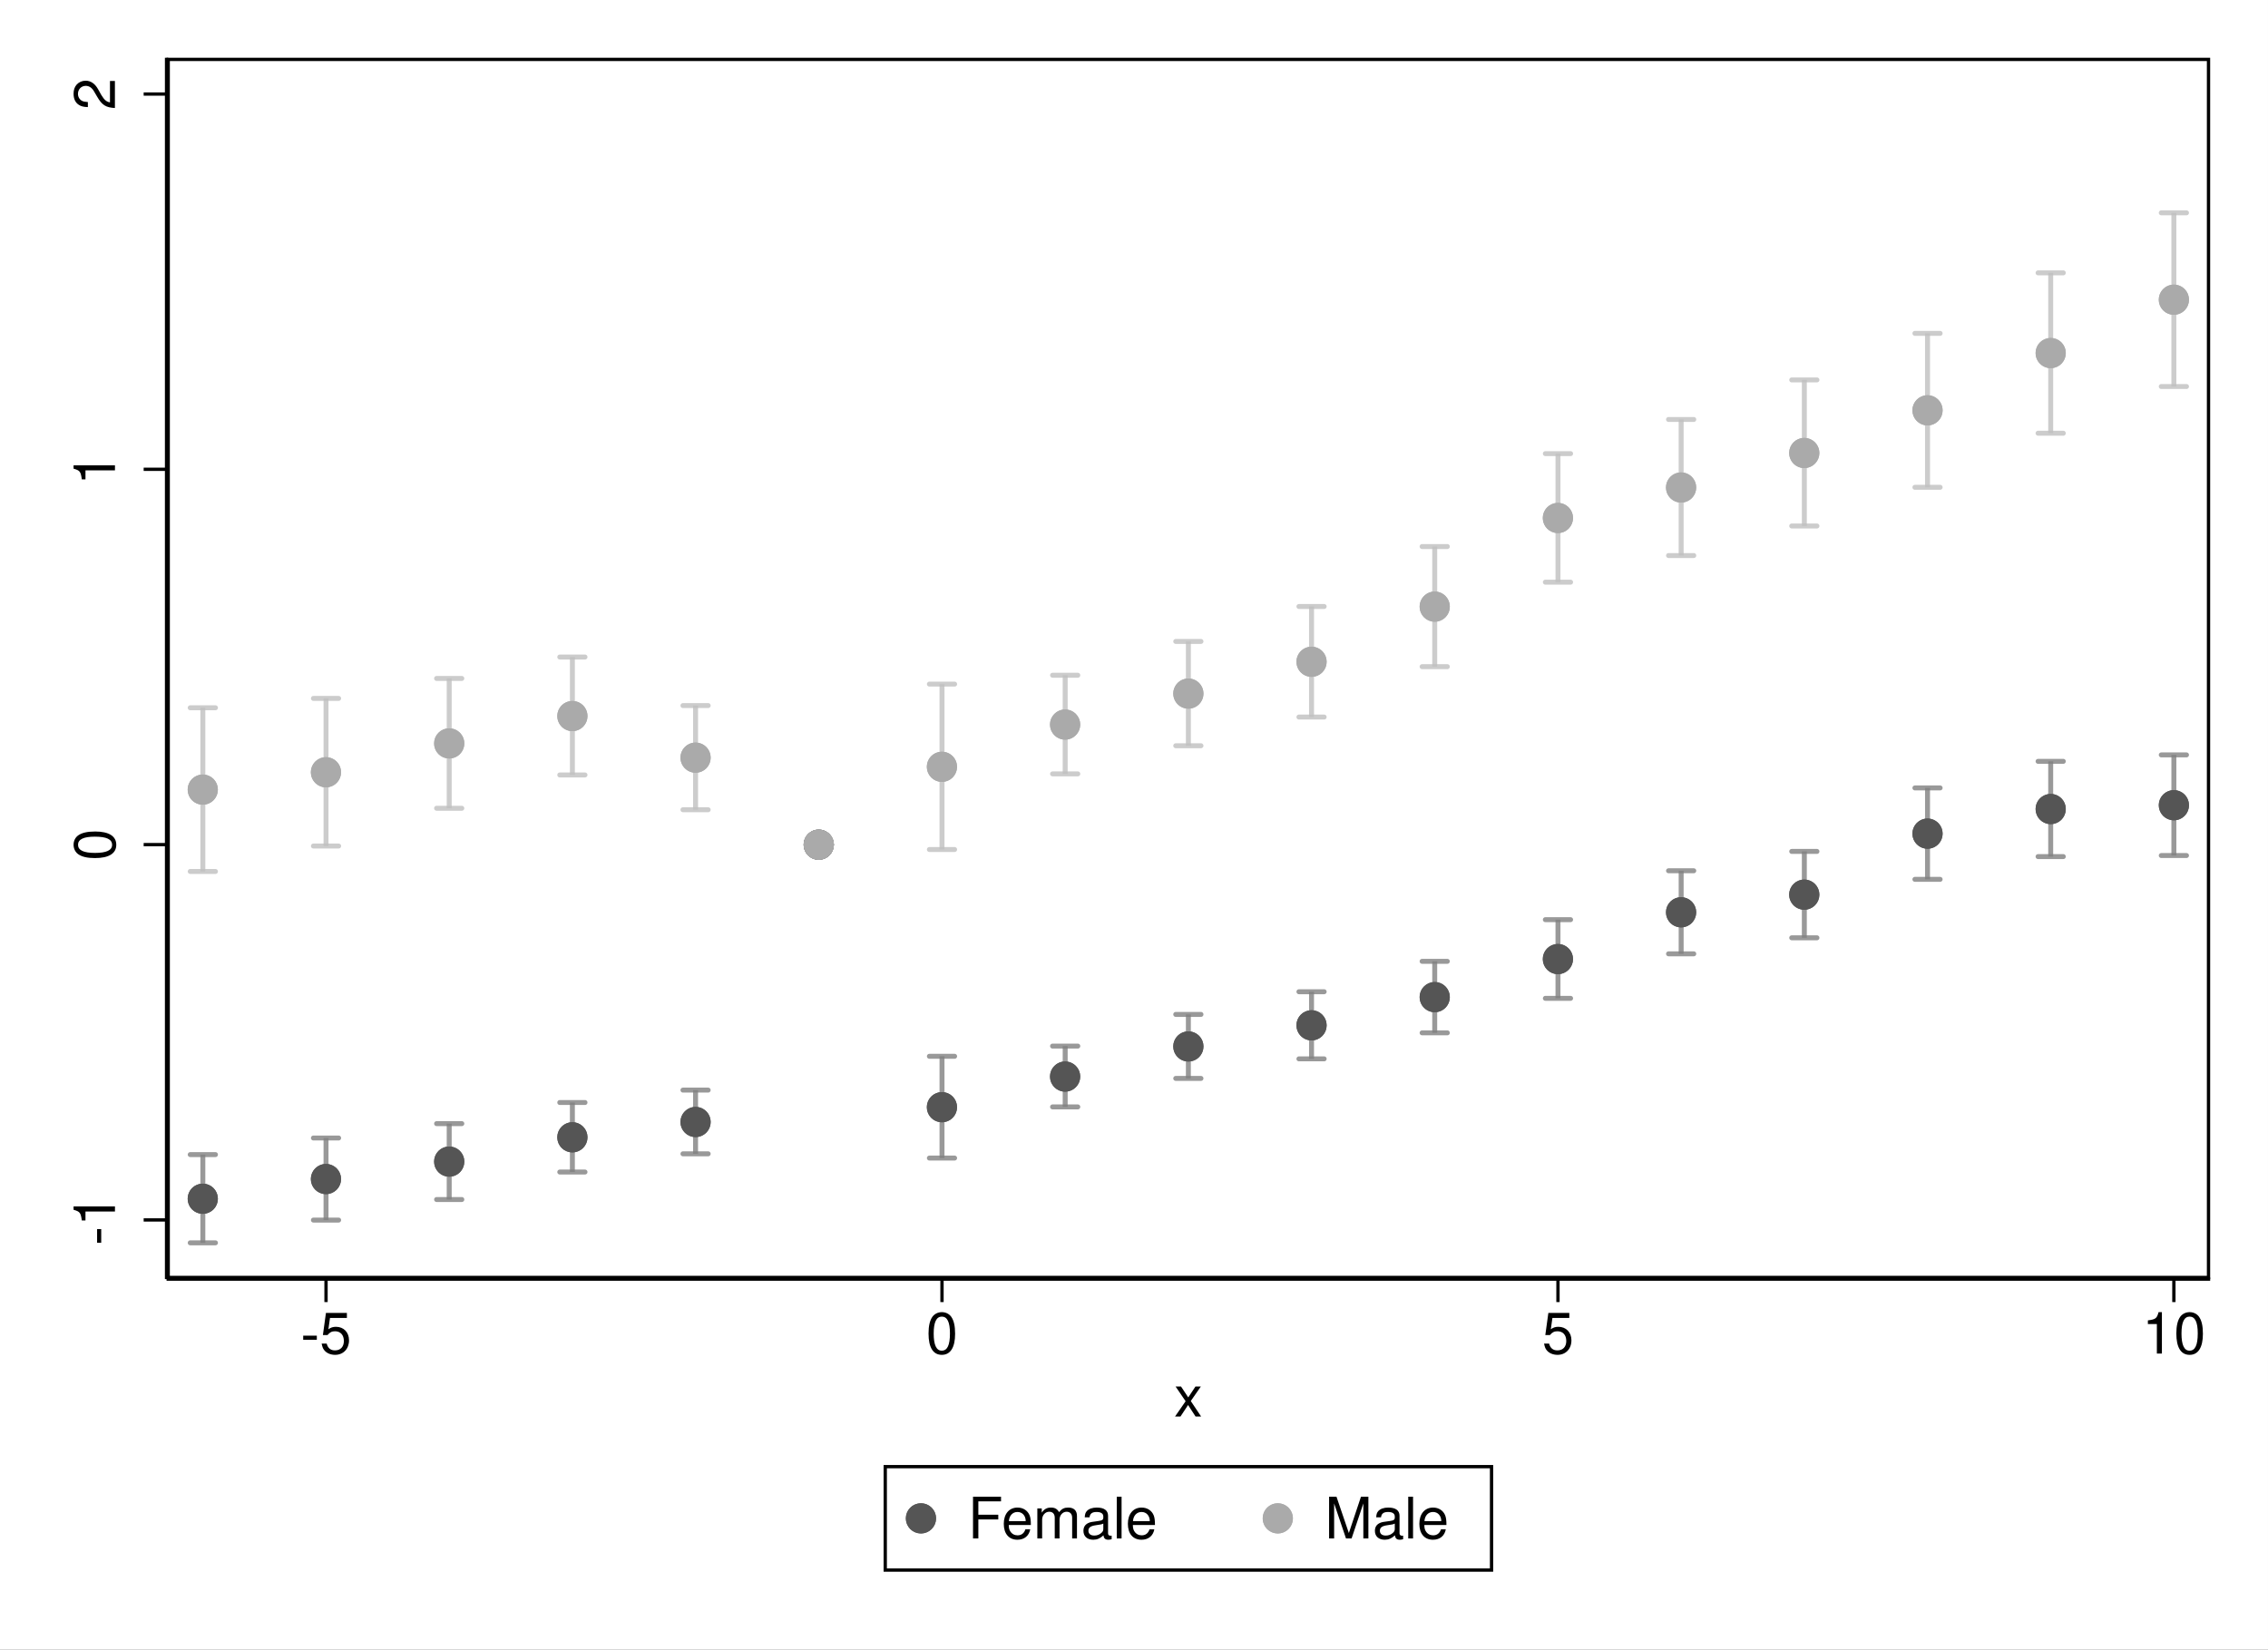
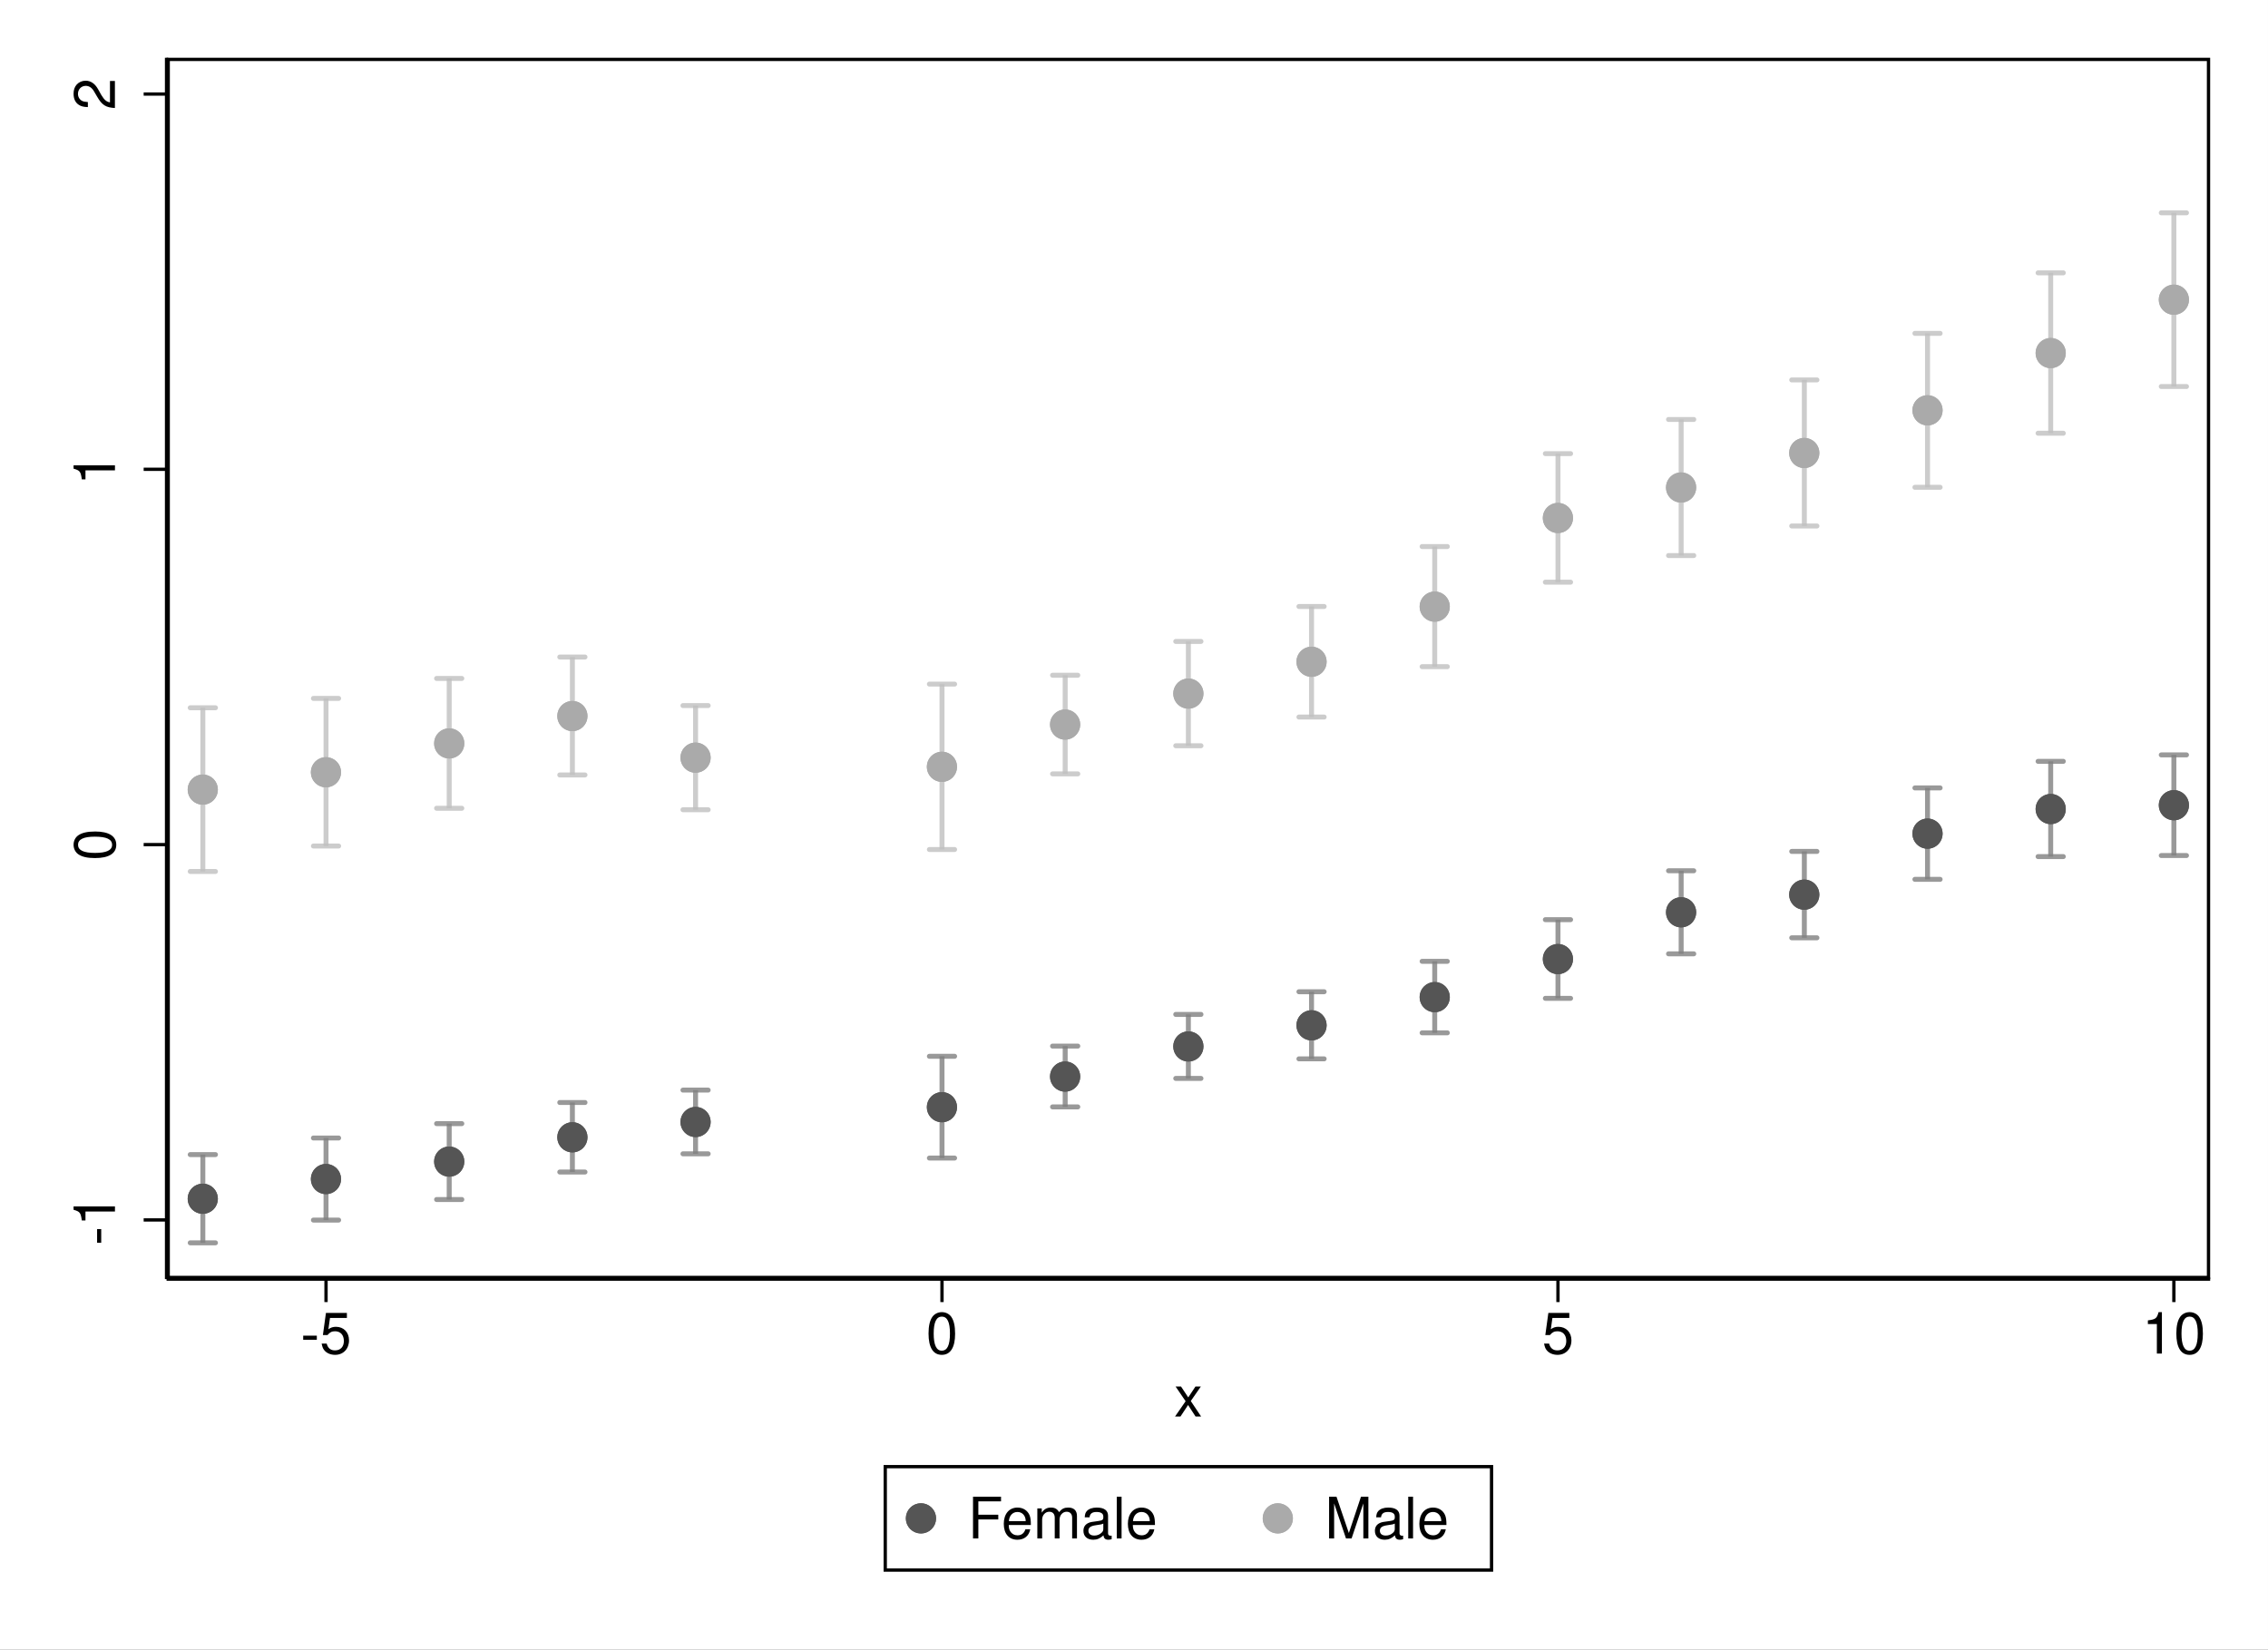
<svg xmlns="http://www.w3.org/2000/svg" version="1.1" width="5.50in" height="4.00in" viewBox="0 0 3960 2880">
  <rect x="0" y="0" width="3960" height="2880" style="fill:#000000;stroke:none" />
  <rect x="0.00" y="0.00" width="3959.88" height="2880.00" style="fill:#FFFFFF" />
  <rect x="2.88" y="2.88" width="3954.12" height="2874.24" style="fill:none;stroke:#FFFFFF;stroke-width:5.76" />
  <rect x="293.69" y="103.74" width="3562.45" height="2127.01" style="fill:none;stroke:#000000;stroke-width:5.76" />
  <line x1="354.17" y1="2170.27" x2="354.17" y2="2016.20" style="stroke:#808080;stroke-opacity:0.80;stroke-width:8.64" />
  <line x1="332.14" y1="2016.20" x2="376.20" y2="2016.20" stroke-linecap="round" style="stroke:#808080;stroke-opacity:0.80;stroke-width:8.64" />
  <line x1="332.14" y1="2170.27" x2="376.20" y2="2170.27" stroke-linecap="round" style="stroke:#808080;stroke-opacity:0.80;stroke-width:8.64" />
  <line x1="569.25" y1="2130.55" x2="569.25" y2="1987.24" style="stroke:#808080;stroke-opacity:0.80;stroke-width:8.64" />
  <line x1="547.22" y1="1987.24" x2="591.28" y2="1987.24" stroke-linecap="round" style="stroke:#808080;stroke-opacity:0.80;stroke-width:8.64" />
  <line x1="547.22" y1="2130.55" x2="591.28" y2="2130.55" stroke-linecap="round" style="stroke:#808080;stroke-opacity:0.80;stroke-width:8.64" />
  <line x1="784.33" y1="2094.66" x2="784.33" y2="1962.12" style="stroke:#808080;stroke-opacity:0.80;stroke-width:8.64" />
  <line x1="762.30" y1="1962.12" x2="806.36" y2="1962.12" stroke-linecap="round" style="stroke:#808080;stroke-opacity:0.80;stroke-width:8.64" />
  <line x1="762.30" y1="2094.66" x2="806.36" y2="2094.66" stroke-linecap="round" style="stroke:#808080;stroke-opacity:0.80;stroke-width:8.64" />
  <line x1="999.40" y1="2046.64" x2="999.40" y2="1925.24" style="stroke:#808080;stroke-opacity:0.80;stroke-width:8.64" />
  <line x1="977.38" y1="1925.24" x2="1021.43" y2="1925.24" stroke-linecap="round" style="stroke:#808080;stroke-opacity:0.80;stroke-width:8.64" />
  <line x1="977.38" y1="2046.64" x2="1021.43" y2="2046.64" stroke-linecap="round" style="stroke:#808080;stroke-opacity:0.80;stroke-width:8.64" />
  <line x1="1214.48" y1="2014.84" x2="1214.48" y2="1903.58" style="stroke:#808080;stroke-opacity:0.80;stroke-width:8.64" />
  <line x1="1192.45" y1="1903.58" x2="1236.51" y2="1903.58" stroke-linecap="round" style="stroke:#808080;stroke-opacity:0.80;stroke-width:8.64" />
  <line x1="1192.45" y1="2014.84" x2="1236.51" y2="2014.84" stroke-linecap="round" style="stroke:#808080;stroke-opacity:0.80;stroke-width:8.64" />
-   <line x1="1429.68" y1="1474.90" x2="1429.68" y2="1474.90" style="stroke:#808080;stroke-opacity:0.80;stroke-width:8.64" />
-   <line x1="1407.66" y1="1474.90" x2="1451.71" y2="1474.90" stroke-linecap="round" style="stroke:#808080;stroke-opacity:0.80;stroke-width:8.64" />
-   <line x1="1407.66" y1="1474.90" x2="1451.71" y2="1474.90" stroke-linecap="round" style="stroke:#808080;stroke-opacity:0.80;stroke-width:8.64" />
  <line x1="1644.76" y1="2022.26" x2="1644.76" y2="1844.55" style="stroke:#808080;stroke-opacity:0.80;stroke-width:8.64" />
  <line x1="1622.73" y1="1844.55" x2="1666.79" y2="1844.55" stroke-linecap="round" style="stroke:#808080;stroke-opacity:0.80;stroke-width:8.64" />
  <line x1="1622.73" y1="2022.26" x2="1666.79" y2="2022.26" stroke-linecap="round" style="stroke:#808080;stroke-opacity:0.80;stroke-width:8.64" />
  <line x1="1859.84" y1="1932.91" x2="1859.84" y2="1826.73" style="stroke:#808080;stroke-opacity:0.80;stroke-width:8.64" />
  <line x1="1837.81" y1="1826.73" x2="1881.87" y2="1826.73" stroke-linecap="round" style="stroke:#808080;stroke-opacity:0.80;stroke-width:8.64" />
  <line x1="1837.81" y1="1932.91" x2="1881.87" y2="1932.91" stroke-linecap="round" style="stroke:#808080;stroke-opacity:0.80;stroke-width:8.64" />
  <line x1="2074.92" y1="1883.16" x2="2074.92" y2="1771.41" style="stroke:#808080;stroke-opacity:0.80;stroke-width:8.64" />
  <line x1="2052.89" y1="1771.41" x2="2096.94" y2="1771.41" stroke-linecap="round" style="stroke:#808080;stroke-opacity:0.80;stroke-width:8.64" />
  <line x1="2052.89" y1="1883.16" x2="2096.94" y2="1883.16" stroke-linecap="round" style="stroke:#808080;stroke-opacity:0.80;stroke-width:8.64" />
  <line x1="2289.99" y1="1849.01" x2="2289.99" y2="1731.81" style="stroke:#808080;stroke-opacity:0.80;stroke-width:8.64" />
  <line x1="2267.97" y1="1731.81" x2="2312.02" y2="1731.81" stroke-linecap="round" style="stroke:#808080;stroke-opacity:0.80;stroke-width:8.64" />
  <line x1="2267.97" y1="1849.01" x2="2312.02" y2="1849.01" stroke-linecap="round" style="stroke:#808080;stroke-opacity:0.80;stroke-width:8.64" />
  <line x1="2505.07" y1="1803.59" x2="2505.07" y2="1678.72" style="stroke:#808080;stroke-opacity:0.80;stroke-width:8.64" />
  <line x1="2483.04" y1="1678.72" x2="2527.10" y2="1678.72" stroke-linecap="round" style="stroke:#808080;stroke-opacity:0.80;stroke-width:8.64" />
  <line x1="2483.04" y1="1803.59" x2="2527.10" y2="1803.59" stroke-linecap="round" style="stroke:#808080;stroke-opacity:0.80;stroke-width:8.64" />
  <line x1="2720.27" y1="1743.32" x2="2720.27" y2="1605.95" style="stroke:#808080;stroke-opacity:0.80;stroke-width:8.64" />
  <line x1="2698.24" y1="1605.95" x2="2742.30" y2="1605.95" stroke-linecap="round" style="stroke:#808080;stroke-opacity:0.80;stroke-width:8.64" />
  <line x1="2698.24" y1="1743.32" x2="2742.30" y2="1743.32" stroke-linecap="round" style="stroke:#808080;stroke-opacity:0.80;stroke-width:8.64" />
  <line x1="2935.35" y1="1665.60" x2="2935.35" y2="1520.56" style="stroke:#808080;stroke-opacity:0.80;stroke-width:8.64" />
  <line x1="2913.32" y1="1520.56" x2="2957.38" y2="1520.56" stroke-linecap="round" style="stroke:#808080;stroke-opacity:0.80;stroke-width:8.64" />
  <line x1="2913.32" y1="1665.60" x2="2957.38" y2="1665.60" stroke-linecap="round" style="stroke:#808080;stroke-opacity:0.80;stroke-width:8.64" />
  <line x1="3150.43" y1="1637.63" x2="3150.43" y2="1486.78" style="stroke:#808080;stroke-opacity:0.80;stroke-width:8.64" />
  <line x1="3128.40" y1="1486.78" x2="3172.45" y2="1486.78" stroke-linecap="round" style="stroke:#808080;stroke-opacity:0.80;stroke-width:8.64" />
  <line x1="3128.40" y1="1637.63" x2="3172.45" y2="1637.63" stroke-linecap="round" style="stroke:#808080;stroke-opacity:0.80;stroke-width:8.64" />
  <line x1="3365.51" y1="1535.54" x2="3365.51" y2="1375.90" style="stroke:#808080;stroke-opacity:0.80;stroke-width:8.64" />
  <line x1="3343.48" y1="1375.90" x2="3387.53" y2="1375.90" stroke-linecap="round" style="stroke:#808080;stroke-opacity:0.80;stroke-width:8.64" />
  <line x1="3343.48" y1="1535.54" x2="3387.53" y2="1535.54" stroke-linecap="round" style="stroke:#808080;stroke-opacity:0.80;stroke-width:8.64" />
  <line x1="3580.58" y1="1495.81" x2="3580.58" y2="1329.49" style="stroke:#808080;stroke-opacity:0.80;stroke-width:8.64" />
  <line x1="3558.55" y1="1329.49" x2="3602.61" y2="1329.49" stroke-linecap="round" style="stroke:#808080;stroke-opacity:0.80;stroke-width:8.64" />
  <line x1="3558.55" y1="1495.81" x2="3602.61" y2="1495.81" stroke-linecap="round" style="stroke:#808080;stroke-opacity:0.80;stroke-width:8.64" />
  <line x1="3795.66" y1="1493.96" x2="3795.66" y2="1318.23" style="stroke:#808080;stroke-opacity:0.80;stroke-width:8.64" />
  <line x1="3773.63" y1="1318.23" x2="3817.69" y2="1318.23" stroke-linecap="round" style="stroke:#808080;stroke-opacity:0.80;stroke-width:8.64" />
  <line x1="3773.63" y1="1493.96" x2="3817.69" y2="1493.96" stroke-linecap="round" style="stroke:#808080;stroke-opacity:0.80;stroke-width:8.64" />
  <circle cx="354.05" cy="2093.30" r="26.35" style="fill:#555555" />
  <circle cx="354.05" cy="2093.30" r="22.03" style="fill:none;stroke:#555555;stroke-width:8.64" />
  <circle cx="569.13" cy="2058.89" r="26.35" style="fill:#555555" />
  <circle cx="569.13" cy="2058.89" r="22.03" style="fill:none;stroke:#555555;stroke-width:8.64" />
  <circle cx="784.33" cy="2028.45" r="26.35" style="fill:#555555" />
  <circle cx="784.33" cy="2028.45" r="22.03" style="fill:none;stroke:#555555;stroke-width:8.64" />
  <circle cx="999.40" cy="1986.00" r="26.35" style="fill:#555555" />
  <circle cx="999.40" cy="1986.00" r="22.03" style="fill:none;stroke:#555555;stroke-width:8.64" />
  <circle cx="1214.48" cy="1959.27" r="26.35" style="fill:#555555" />
  <circle cx="1214.48" cy="1959.27" r="22.03" style="fill:none;stroke:#555555;stroke-width:8.64" />
-   <circle cx="1429.56" cy="1475.02" r="26.35" style="fill:#555555" />
-   <circle cx="1429.56" cy="1475.02" r="22.03" style="fill:none;stroke:#555555;stroke-width:8.64" />
  <circle cx="1644.64" cy="1933.41" r="26.35" style="fill:#555555" />
  <circle cx="1644.64" cy="1933.41" r="22.03" style="fill:none;stroke:#555555;stroke-width:8.64" />
  <circle cx="1859.71" cy="1879.94" r="26.35" style="fill:#555555" />
  <circle cx="1859.71" cy="1879.94" r="22.03" style="fill:none;stroke:#555555;stroke-width:8.64" />
  <circle cx="2074.92" cy="1827.35" r="26.35" style="fill:#555555" />
  <circle cx="2074.92" cy="1827.35" r="22.03" style="fill:none;stroke:#555555;stroke-width:8.64" />
  <circle cx="2289.99" cy="1790.47" r="26.35" style="fill:#555555" />
  <circle cx="2289.99" cy="1790.47" r="22.03" style="fill:none;stroke:#555555;stroke-width:8.64" />
  <circle cx="2505.07" cy="1741.22" r="26.35" style="fill:#555555" />
  <circle cx="2505.07" cy="1741.22" r="22.03" style="fill:none;stroke:#555555;stroke-width:8.64" />
  <circle cx="2720.15" cy="1674.76" r="26.35" style="fill:#555555" />
  <circle cx="2720.15" cy="1674.76" r="22.03" style="fill:none;stroke:#555555;stroke-width:8.64" />
  <circle cx="2935.23" cy="1593.08" r="26.35" style="fill:#555555" />
  <circle cx="2935.23" cy="1593.08" r="22.03" style="fill:none;stroke:#555555;stroke-width:8.64" />
  <circle cx="3150.30" cy="1562.27" r="26.35" style="fill:#555555" />
  <circle cx="3150.30" cy="1562.27" r="22.03" style="fill:none;stroke:#555555;stroke-width:8.64" />
  <circle cx="3365.51" cy="1455.72" r="26.35" style="fill:#555555" />
  <circle cx="3365.51" cy="1455.72" r="22.03" style="fill:none;stroke:#555555;stroke-width:8.64" />
  <circle cx="3580.58" cy="1412.77" r="26.35" style="fill:#555555" />
  <circle cx="3580.58" cy="1412.77" r="22.03" style="fill:none;stroke:#555555;stroke-width:8.64" />
  <circle cx="3795.66" cy="1406.09" r="26.35" style="fill:#555555" />
  <circle cx="3795.66" cy="1406.09" r="22.03" style="fill:none;stroke:#555555;stroke-width:8.64" />
  <line x1="354.17" y1="1521.80" x2="354.17" y2="1235.93" style="stroke:#BFBFBF;stroke-opacity:0.80;stroke-width:8.64" />
  <line x1="332.14" y1="1235.93" x2="376.20" y2="1235.93" stroke-linecap="round" style="stroke:#BFBFBF;stroke-opacity:0.80;stroke-width:8.64" />
  <line x1="332.14" y1="1521.80" x2="376.20" y2="1521.80" stroke-linecap="round" style="stroke:#BFBFBF;stroke-opacity:0.80;stroke-width:8.64" />
  <line x1="569.25" y1="1477.37" x2="569.25" y2="1219.59" style="stroke:#BFBFBF;stroke-opacity:0.80;stroke-width:8.64" />
  <line x1="547.22" y1="1219.59" x2="591.28" y2="1219.59" stroke-linecap="round" style="stroke:#BFBFBF;stroke-opacity:0.80;stroke-width:8.64" />
  <line x1="547.22" y1="1477.37" x2="591.28" y2="1477.37" stroke-linecap="round" style="stroke:#BFBFBF;stroke-opacity:0.80;stroke-width:8.64" />
  <line x1="784.33" y1="1411.41" x2="784.33" y2="1184.70" style="stroke:#BFBFBF;stroke-opacity:0.80;stroke-width:8.64" />
  <line x1="762.30" y1="1184.70" x2="806.36" y2="1184.70" stroke-linecap="round" style="stroke:#BFBFBF;stroke-opacity:0.80;stroke-width:8.64" />
  <line x1="762.30" y1="1411.41" x2="806.36" y2="1411.41" stroke-linecap="round" style="stroke:#BFBFBF;stroke-opacity:0.80;stroke-width:8.64" />
  <line x1="999.40" y1="1353.25" x2="999.40" y2="1147.32" style="stroke:#BFBFBF;stroke-opacity:0.80;stroke-width:8.64" />
  <line x1="977.38" y1="1147.32" x2="1021.43" y2="1147.32" stroke-linecap="round" style="stroke:#BFBFBF;stroke-opacity:0.80;stroke-width:8.64" />
  <line x1="977.38" y1="1353.25" x2="1021.43" y2="1353.25" stroke-linecap="round" style="stroke:#BFBFBF;stroke-opacity:0.80;stroke-width:8.64" />
  <line x1="1214.48" y1="1414.01" x2="1214.48" y2="1232.09" style="stroke:#BFBFBF;stroke-opacity:0.80;stroke-width:8.64" />
  <line x1="1192.45" y1="1232.09" x2="1236.51" y2="1232.09" stroke-linecap="round" style="stroke:#BFBFBF;stroke-opacity:0.80;stroke-width:8.64" />
  <line x1="1192.45" y1="1414.01" x2="1236.51" y2="1414.01" stroke-linecap="round" style="stroke:#BFBFBF;stroke-opacity:0.80;stroke-width:8.64" />
-   <line x1="1429.68" y1="1474.90" x2="1429.68" y2="1474.90" style="stroke:#BFBFBF;stroke-opacity:0.80;stroke-width:8.64" />
-   <line x1="1407.66" y1="1474.90" x2="1451.71" y2="1474.90" stroke-linecap="round" style="stroke:#BFBFBF;stroke-opacity:0.80;stroke-width:8.64" />
-   <line x1="1407.66" y1="1474.90" x2="1451.71" y2="1474.90" stroke-linecap="round" style="stroke:#BFBFBF;stroke-opacity:0.80;stroke-width:8.64" />
  <line x1="1644.76" y1="1483.44" x2="1644.76" y2="1194.60" style="stroke:#BFBFBF;stroke-opacity:0.80;stroke-width:8.64" />
  <line x1="1622.73" y1="1194.60" x2="1666.79" y2="1194.60" stroke-linecap="round" style="stroke:#BFBFBF;stroke-opacity:0.80;stroke-width:8.64" />
  <line x1="1622.73" y1="1483.44" x2="1666.79" y2="1483.44" stroke-linecap="round" style="stroke:#BFBFBF;stroke-opacity:0.80;stroke-width:8.64" />
  <line x1="1859.84" y1="1351.39" x2="1859.84" y2="1179.13" style="stroke:#BFBFBF;stroke-opacity:0.80;stroke-width:8.64" />
  <line x1="1837.81" y1="1179.13" x2="1881.87" y2="1179.13" stroke-linecap="round" style="stroke:#BFBFBF;stroke-opacity:0.80;stroke-width:8.64" />
  <line x1="1837.81" y1="1351.39" x2="1881.87" y2="1351.39" stroke-linecap="round" style="stroke:#BFBFBF;stroke-opacity:0.80;stroke-width:8.64" />
  <line x1="2074.92" y1="1302.26" x2="2074.92" y2="1120.10" style="stroke:#BFBFBF;stroke-opacity:0.80;stroke-width:8.64" />
  <line x1="2052.89" y1="1120.10" x2="2096.94" y2="1120.10" stroke-linecap="round" style="stroke:#BFBFBF;stroke-opacity:0.80;stroke-width:8.64" />
  <line x1="2052.89" y1="1302.26" x2="2096.94" y2="1302.26" stroke-linecap="round" style="stroke:#BFBFBF;stroke-opacity:0.80;stroke-width:8.64" />
  <line x1="2289.99" y1="1252.14" x2="2289.99" y2="1059.09" style="stroke:#BFBFBF;stroke-opacity:0.80;stroke-width:8.64" />
  <line x1="2267.97" y1="1059.09" x2="2312.02" y2="1059.09" stroke-linecap="round" style="stroke:#BFBFBF;stroke-opacity:0.80;stroke-width:8.64" />
  <line x1="2267.97" y1="1252.14" x2="2312.02" y2="1252.14" stroke-linecap="round" style="stroke:#BFBFBF;stroke-opacity:0.80;stroke-width:8.64" />
  <line x1="2505.07" y1="1164.15" x2="2505.07" y2="954.39" style="stroke:#BFBFBF;stroke-opacity:0.80;stroke-width:8.64" />
  <line x1="2483.04" y1="954.39" x2="2527.10" y2="954.39" stroke-linecap="round" style="stroke:#BFBFBF;stroke-opacity:0.80;stroke-width:8.64" />
  <line x1="2483.04" y1="1164.15" x2="2527.10" y2="1164.15" stroke-linecap="round" style="stroke:#BFBFBF;stroke-opacity:0.80;stroke-width:8.64" />
  <line x1="2720.27" y1="1016.64" x2="2720.27" y2="792.15" style="stroke:#BFBFBF;stroke-opacity:0.80;stroke-width:8.64" />
  <line x1="2698.24" y1="792.15" x2="2742.30" y2="792.15" stroke-linecap="round" style="stroke:#BFBFBF;stroke-opacity:0.80;stroke-width:8.64" />
  <line x1="2698.24" y1="1016.64" x2="2742.30" y2="1016.64" stroke-linecap="round" style="stroke:#BFBFBF;stroke-opacity:0.80;stroke-width:8.64" />
  <line x1="2935.35" y1="970.11" x2="2935.35" y2="732.50" style="stroke:#BFBFBF;stroke-opacity:0.80;stroke-width:8.64" />
  <line x1="2913.32" y1="732.50" x2="2957.38" y2="732.50" stroke-linecap="round" style="stroke:#BFBFBF;stroke-opacity:0.80;stroke-width:8.64" />
  <line x1="2913.32" y1="970.11" x2="2957.38" y2="970.11" stroke-linecap="round" style="stroke:#BFBFBF;stroke-opacity:0.80;stroke-width:8.64" />
  <line x1="3150.43" y1="918.50" x2="3150.43" y2="663.44" style="stroke:#BFBFBF;stroke-opacity:0.80;stroke-width:8.64" />
  <line x1="3128.40" y1="663.44" x2="3172.45" y2="663.44" stroke-linecap="round" style="stroke:#BFBFBF;stroke-opacity:0.80;stroke-width:8.64" />
  <line x1="3128.40" y1="918.50" x2="3172.45" y2="918.50" stroke-linecap="round" style="stroke:#BFBFBF;stroke-opacity:0.80;stroke-width:8.64" />
  <line x1="3365.51" y1="850.93" x2="3365.51" y2="582.14" style="stroke:#BFBFBF;stroke-opacity:0.80;stroke-width:8.64" />
  <line x1="3343.48" y1="582.14" x2="3387.53" y2="582.14" stroke-linecap="round" style="stroke:#BFBFBF;stroke-opacity:0.80;stroke-width:8.64" />
  <line x1="3343.48" y1="850.93" x2="3387.53" y2="850.93" stroke-linecap="round" style="stroke:#BFBFBF;stroke-opacity:0.80;stroke-width:8.64" />
  <line x1="3580.58" y1="756.51" x2="3580.58" y2="476.45" style="stroke:#BFBFBF;stroke-opacity:0.80;stroke-width:8.64" />
  <line x1="3558.55" y1="476.45" x2="3602.61" y2="476.45" stroke-linecap="round" style="stroke:#BFBFBF;stroke-opacity:0.80;stroke-width:8.64" />
  <line x1="3558.55" y1="756.51" x2="3602.61" y2="756.51" stroke-linecap="round" style="stroke:#BFBFBF;stroke-opacity:0.80;stroke-width:8.64" />
  <line x1="3795.66" y1="674.95" x2="3795.66" y2="371.63" style="stroke:#BFBFBF;stroke-opacity:0.80;stroke-width:8.64" />
  <line x1="3773.63" y1="371.63" x2="3817.69" y2="371.63" stroke-linecap="round" style="stroke:#BFBFBF;stroke-opacity:0.80;stroke-width:8.64" />
  <line x1="3773.63" y1="674.95" x2="3817.69" y2="674.95" stroke-linecap="round" style="stroke:#BFBFBF;stroke-opacity:0.80;stroke-width:8.64" />
  <circle cx="354.05" cy="1378.87" r="26.35" style="fill:#AAAAAA" />
  <circle cx="354.05" cy="1378.87" r="22.03" style="fill:none;stroke:#AAAAAA;stroke-width:8.64" />
  <circle cx="569.13" cy="1348.55" r="26.35" style="fill:#AAAAAA" />
  <circle cx="569.13" cy="1348.55" r="22.03" style="fill:none;stroke:#AAAAAA;stroke-width:8.64" />
  <circle cx="784.33" cy="1298.18" r="26.35" style="fill:#AAAAAA" />
  <circle cx="784.33" cy="1298.18" r="22.03" style="fill:none;stroke:#AAAAAA;stroke-width:8.64" />
  <circle cx="999.40" cy="1250.41" r="26.35" style="fill:#AAAAAA" />
  <circle cx="999.40" cy="1250.41" r="22.03" style="fill:none;stroke:#AAAAAA;stroke-width:8.64" />
  <circle cx="1214.48" cy="1323.05" r="26.35" style="fill:#AAAAAA" />
  <circle cx="1214.48" cy="1323.05" r="22.03" style="fill:none;stroke:#AAAAAA;stroke-width:8.64" />
-   <circle cx="1429.56" cy="1475.02" r="26.35" style="fill:#AAAAAA" />
-   <circle cx="1429.56" cy="1475.02" r="22.03" style="fill:none;stroke:#AAAAAA;stroke-width:8.64" />
  <circle cx="1644.64" cy="1339.02" r="26.35" style="fill:#AAAAAA" />
  <circle cx="1644.64" cy="1339.02" r="22.03" style="fill:none;stroke:#AAAAAA;stroke-width:8.64" />
  <circle cx="1859.71" cy="1265.26" r="26.35" style="fill:#AAAAAA" />
  <circle cx="1859.71" cy="1265.26" r="22.03" style="fill:none;stroke:#AAAAAA;stroke-width:8.64" />
  <circle cx="2074.92" cy="1211.18" r="26.35" style="fill:#AAAAAA" />
  <circle cx="2074.92" cy="1211.18" r="22.03" style="fill:none;stroke:#AAAAAA;stroke-width:8.64" />
  <circle cx="2289.99" cy="1155.61" r="26.35" style="fill:#AAAAAA" />
  <circle cx="2289.99" cy="1155.61" r="22.03" style="fill:none;stroke:#AAAAAA;stroke-width:8.64" />
  <circle cx="2505.07" cy="1059.33" r="26.35" style="fill:#AAAAAA" />
  <circle cx="2505.07" cy="1059.33" r="22.03" style="fill:none;stroke:#AAAAAA;stroke-width:8.64" />
  <circle cx="2720.15" cy="904.52" r="26.35" style="fill:#AAAAAA" />
  <circle cx="2720.15" cy="904.52" r="22.03" style="fill:none;stroke:#AAAAAA;stroke-width:8.64" />
  <circle cx="2935.23" cy="851.30" r="26.35" style="fill:#AAAAAA" />
  <circle cx="2935.23" cy="851.30" r="22.03" style="fill:none;stroke:#AAAAAA;stroke-width:8.64" />
  <circle cx="3150.30" cy="791.03" r="26.35" style="fill:#AAAAAA" />
  <circle cx="3150.30" cy="791.03" r="22.03" style="fill:none;stroke:#AAAAAA;stroke-width:8.64" />
  <circle cx="3365.51" cy="716.53" r="26.35" style="fill:#AAAAAA" />
  <circle cx="3365.51" cy="716.53" r="22.03" style="fill:none;stroke:#AAAAAA;stroke-width:8.64" />
  <circle cx="3580.58" cy="616.54" r="26.35" style="fill:#AAAAAA" />
  <circle cx="3580.58" cy="616.54" r="22.03" style="fill:none;stroke:#AAAAAA;stroke-width:8.64" />
  <circle cx="3795.66" cy="523.36" r="26.35" style="fill:#AAAAAA" />
  <circle cx="3795.66" cy="523.36" r="22.03" style="fill:none;stroke:#AAAAAA;stroke-width:8.64" />
  <line x1="290.81" y1="2233.63" x2="290.81" y2="100.86" style="stroke:#000000;stroke-width:5.76" />
  <line x1="290.81" y1="2130.30" x2="250.84" y2="2130.30" style="stroke:#000000;stroke-width:5.76" />
  <text x="200.73" y="2130.30" style="font-family:'Helvetica';font-size:99.99px;fill:#000000" transform="rotate(-90 200.73,2130.30)" text-anchor="middle">-1</text>
  <line x1="290.81" y1="1474.90" x2="250.84" y2="1474.90" style="stroke:#000000;stroke-width:5.76" />
  <text x="200.73" y="1474.90" style="font-family:'Helvetica';font-size:99.99px;fill:#000000" transform="rotate(-90 200.73,1474.90)" text-anchor="middle">0</text>
  <line x1="290.81" y1="819.50" x2="250.84" y2="819.50" style="stroke:#000000;stroke-width:5.76" />
  <text x="200.73" y="819.50" style="font-family:'Helvetica';font-size:99.99px;fill:#000000" transform="rotate(-90 200.73,819.50)" text-anchor="middle">1</text>
  <line x1="290.81" y1="164.22" x2="250.84" y2="164.22" style="stroke:#000000;stroke-width:5.76" />
  <text x="200.73" y="164.22" style="font-family:'Helvetica';font-size:99.99px;fill:#000000" transform="rotate(-90 200.73,164.22)" text-anchor="middle">2</text>
  <line x1="290.81" y1="2233.63" x2="3859.02" y2="2233.63" style="stroke:#000000;stroke-width:5.76" />
  <line x1="569.25" y1="2233.63" x2="569.25" y2="2273.73" style="stroke:#000000;stroke-width:5.76" />
  <text x="569.25" y="2363.59" style="font-family:'Helvetica';font-size:99.99px;fill:#000000" text-anchor="middle">-5</text>
  <line x1="1644.76" y1="2233.63" x2="1644.76" y2="2273.73" style="stroke:#000000;stroke-width:5.76" />
  <text x="1644.76" y="2363.59" style="font-family:'Helvetica';font-size:99.99px;fill:#000000" text-anchor="middle">0</text>
  <line x1="2720.27" y1="2233.63" x2="2720.27" y2="2273.73" style="stroke:#000000;stroke-width:5.76" />
  <text x="2720.27" y="2363.59" style="font-family:'Helvetica';font-size:99.99px;fill:#000000" text-anchor="middle">5</text>
  <line x1="3795.66" y1="2233.63" x2="3795.66" y2="2273.73" style="stroke:#000000;stroke-width:5.76" />
  <text x="3795.66" y="2363.59" style="font-family:'Helvetica';font-size:99.99px;fill:#000000" text-anchor="middle">10</text>
  <text x="2074.92" y="2473.60" style="font-family:'Helvetica';font-size:99.99px;fill:#000000" text-anchor="middle">x</text>
  <rect x="1542.79" y="2558.24" width="1064.37" height="186.37" style="fill:#FFFFFF" />
  <rect x="1545.67" y="2561.12" width="1058.61" height="180.61" style="fill:none;stroke:#000000;stroke-width:5.76" />
  <circle cx="1608.01" cy="2651.43" r="26.35" style="fill:#555555" />
  <circle cx="1608.01" cy="2651.43" r="22.03" style="fill:none;stroke:#555555;stroke-width:8.64" />
  <circle cx="2231.09" cy="2651.43" r="26.35" style="fill:#AAAAAA" />
  <circle cx="2231.09" cy="2651.43" r="22.03" style="fill:none;stroke:#AAAAAA;stroke-width:8.64" />
  <text x="1689.93" y="2686.46" style="font-family:'Helvetica';font-size:99.99px;fill:#000000">Female </text>
  <text x="2313.14" y="2686.46" style="font-family:'Helvetica';font-size:99.99px;fill:#000000">Male </text>
</svg>
